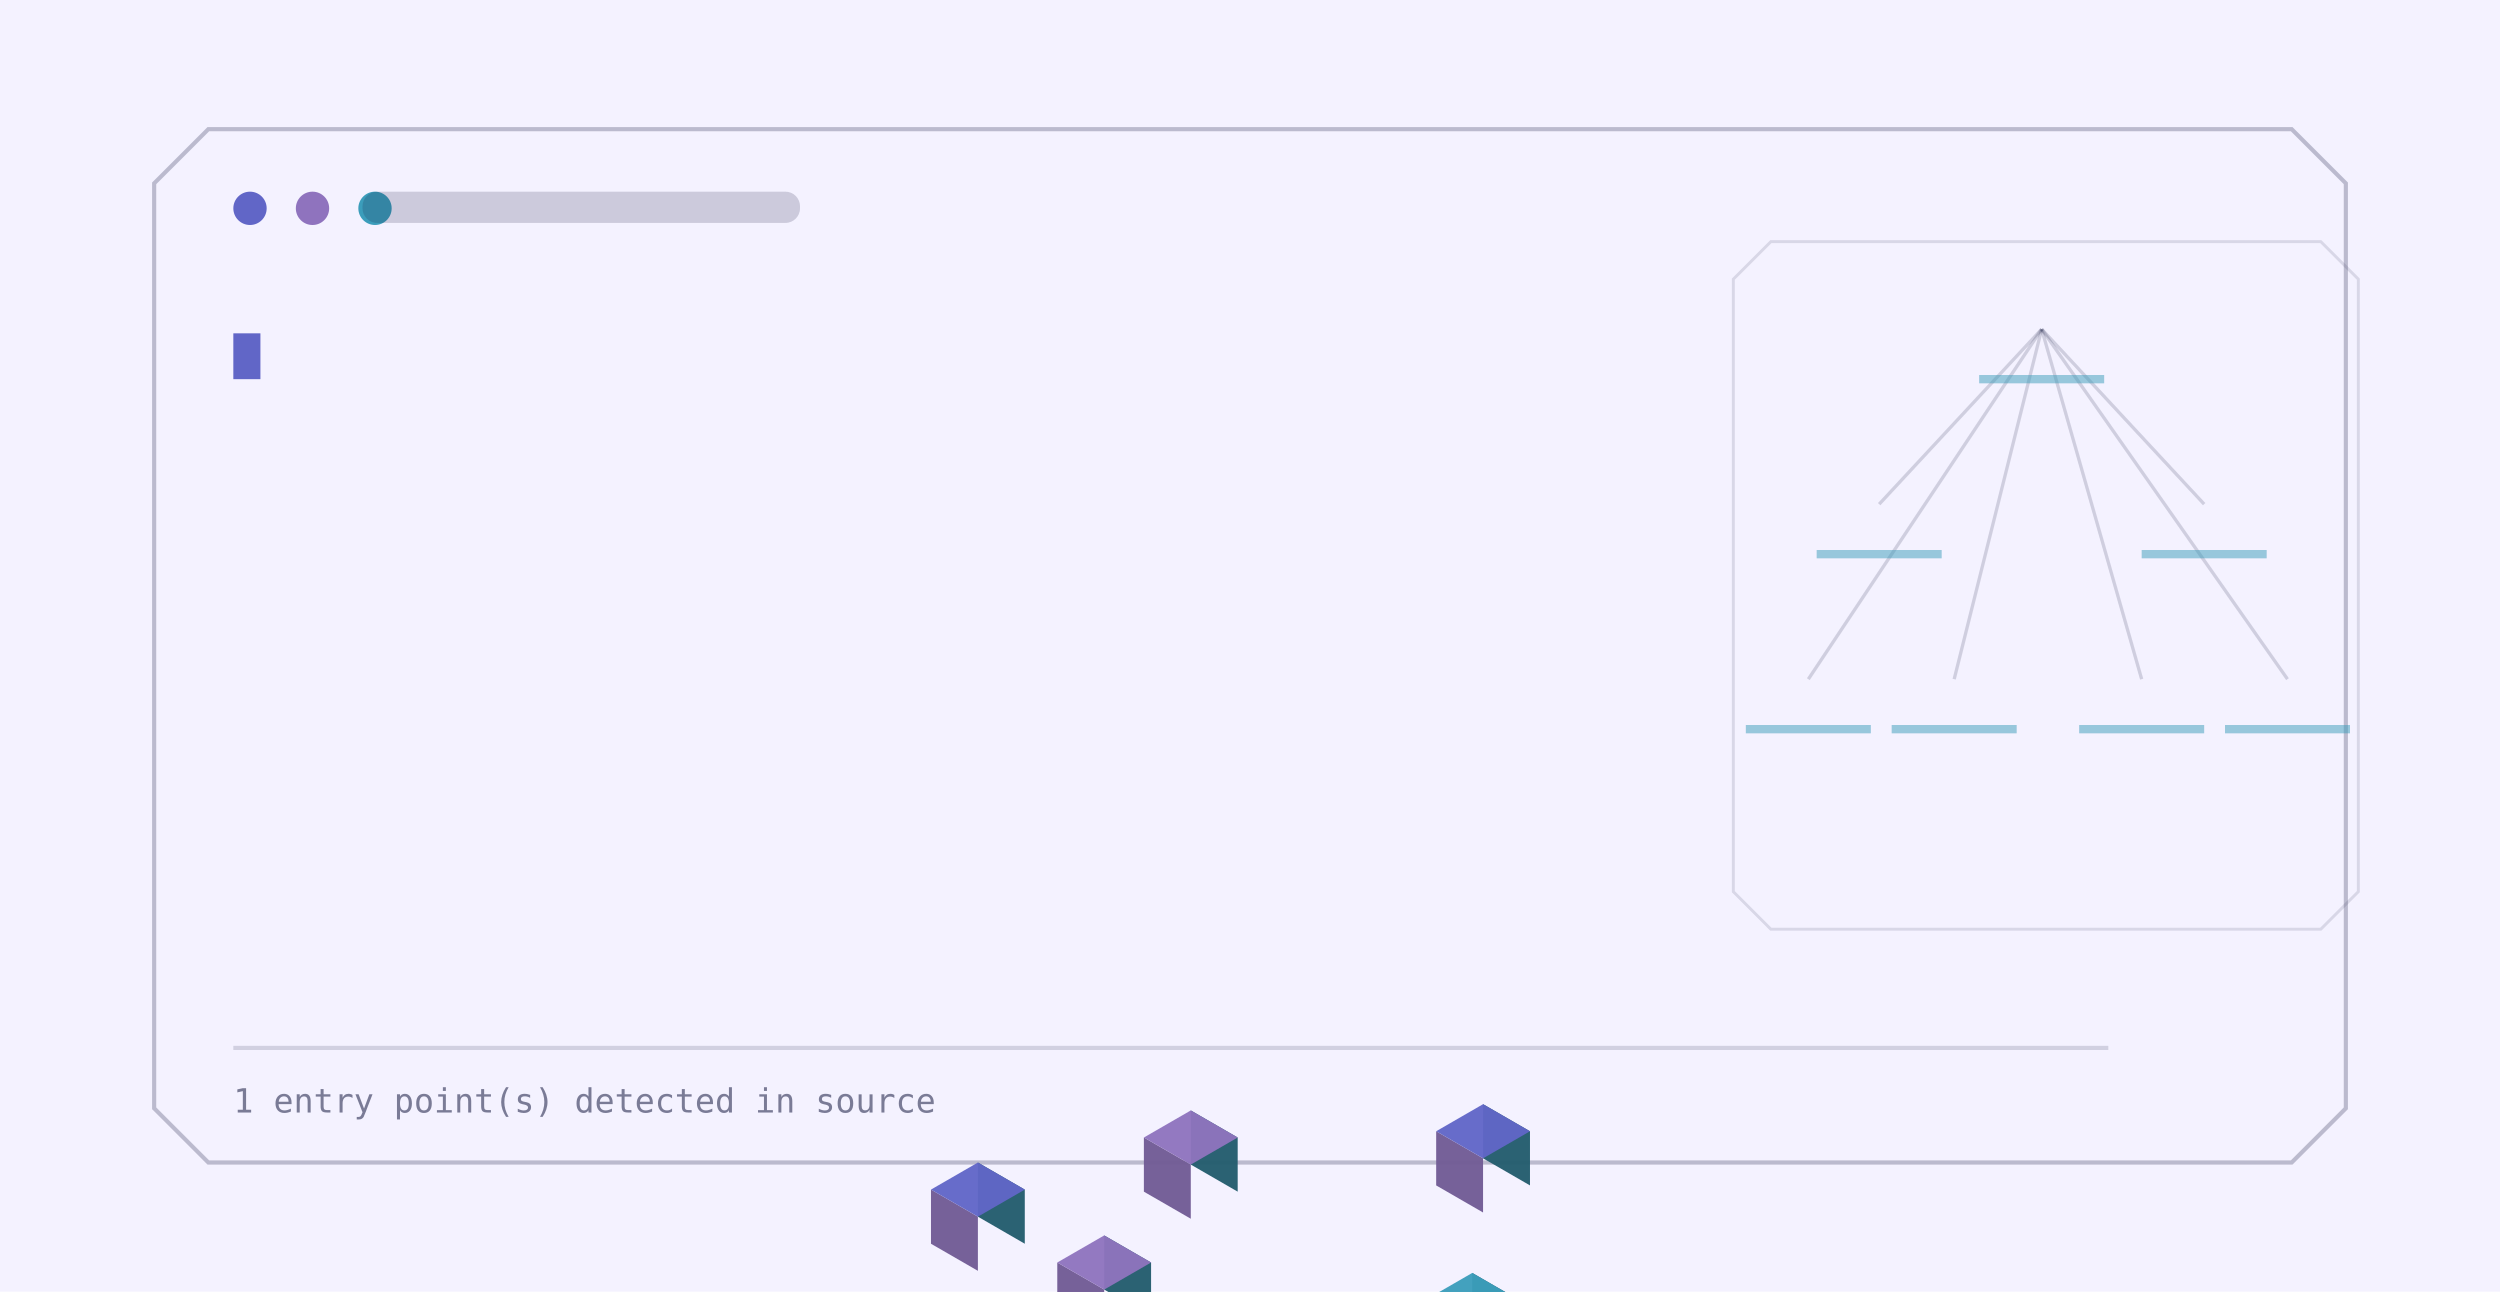
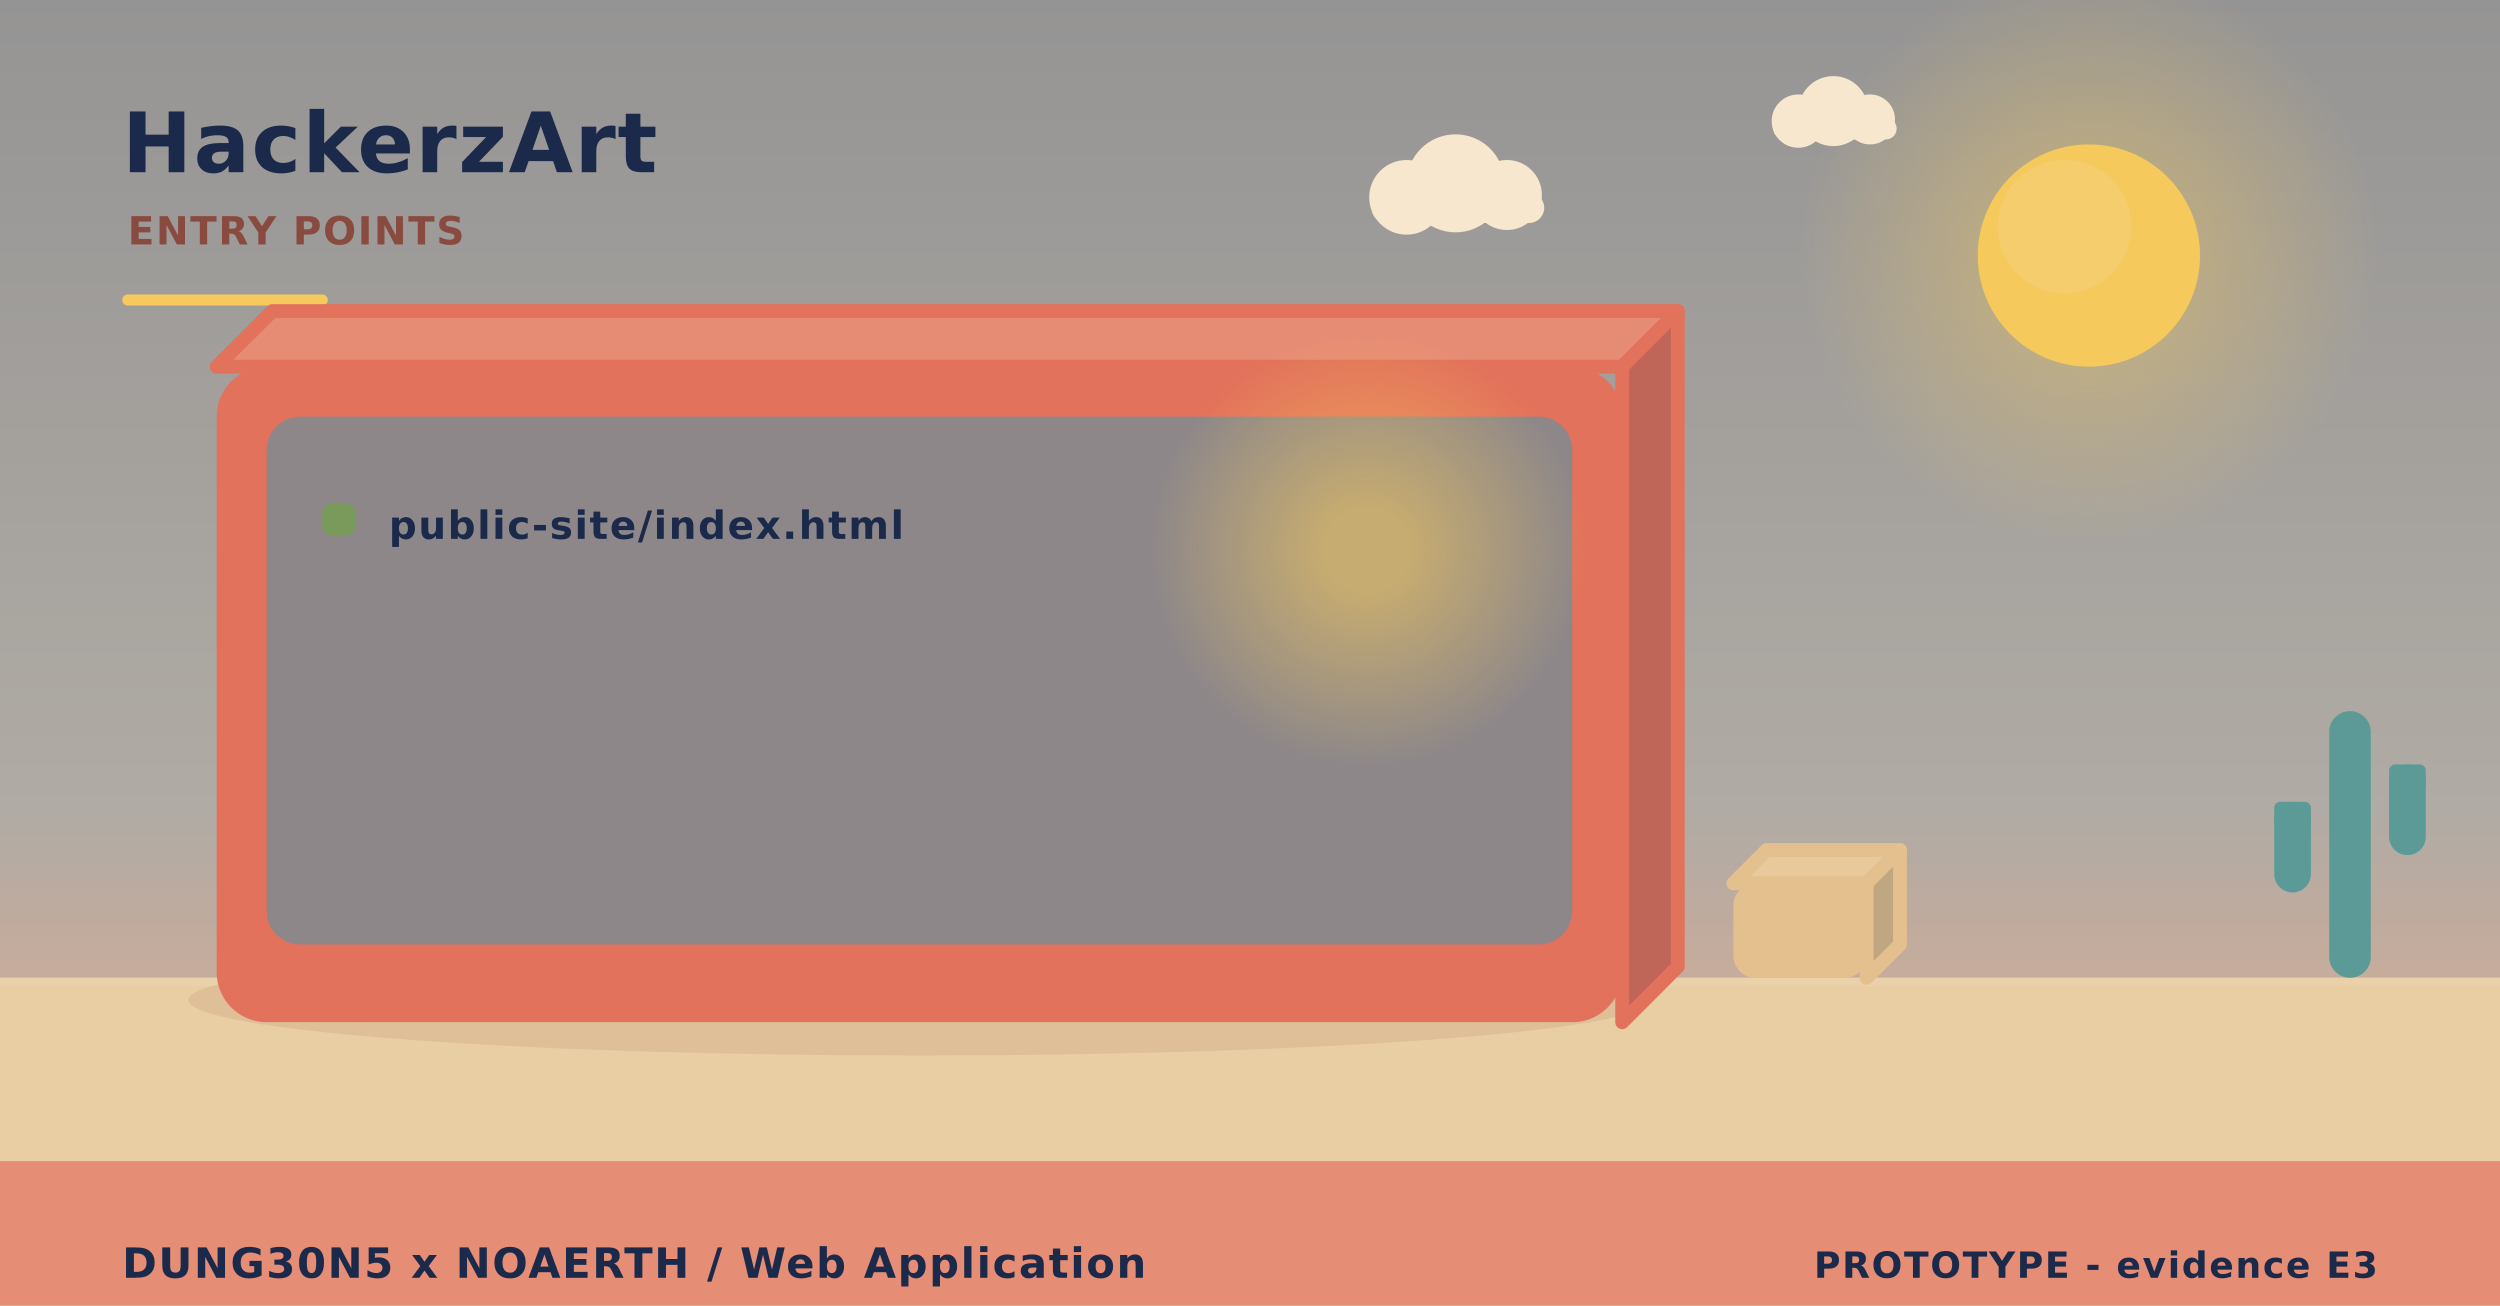
- <svg xmlns="http://www.w3.org/2000/svg" viewBox="0 0 1200 620" width="1200" height="620" role="img" aria-label="HackerzArt command surface">
-   <rect width="1200" height="620" fill="#f4f2ff" />
-   <defs>
-     <linearGradient id="gt" x1="0" y1="0" x2="1" y2="1">
-       <stop offset="0%" stop-color="#6166c7" />
-       <stop offset="100%" stop-color="#8f73be" />
-     </linearGradient>
-   </defs>
-   <path d="M100.00,62.00 H1100.00 L1126.00,88.00 V532.00 L1100.00,558.00 H100.00 L74.00,532.00 V88.00 Z" fill="none" stroke="rgba(23,26,64,0.300)" stroke-width="2.00" opacity="0.85" />
-   <circle cx="120.00" cy="100.00" r="8.00" fill="#6166c7" opacity="1.00" />
-   <circle cx="150.00" cy="100.00" r="8.00" fill="#8f73be" opacity="1.00" />
-   <circle cx="180.00" cy="100.00" r="8.00" fill="#3b9dbb" opacity="1.00" />
-   <rect x="174.00" y="92.00" width="210.00" height="15.00" rx="7.00" fill="rgba(23,26,64,0.180)" opacity="1.00" />
-   <text x="112" y="148" font-family="ui-monospace,SFMono-Regular,Menlo,monospace" font-size="21" fill="rgba(23,26,64,0.800)" opacity="0">public-site/index.html<animate attributeName="opacity" values="0;1;1;0" dur="1.5s" begin="0.0s" repeatCount="indefinite" />
-   </text>
-   <rect x="112" y="160" width="13" height="22" fill="#6166c7">
-     <animate attributeName="opacity" values="1;0;1" dur="1.05s" begin="0s" repeatCount="indefinite" />
-   </rect>
-   <path d="M850.00,116.00 H1114.00 L1132.00,134.00 V428.00 L1114.00,446.00 H850.00 L832.00,428.00 V134.00 Z" fill="none" stroke="rgba(23,26,64,0.180)" stroke-width="1.40" opacity="0.70" />
-   <line x1="980.00" y1="158.00" x2="902.00" y2="242.00" stroke="rgba(23,26,64,0.300)" stroke-width="1.60" opacity="0.55" />
-   <line x1="980.00" y1="158.00" x2="1058.00" y2="242.00" stroke="rgba(23,26,64,0.300)" stroke-width="1.60" opacity="0.55" />
-   <line x1="980.00" y1="158.00" x2="868.00" y2="326.00" stroke="rgba(23,26,64,0.300)" stroke-width="1.60" opacity="0.55" />
-   <line x1="980.00" y1="158.00" x2="938.00" y2="326.00" stroke="rgba(23,26,64,0.300)" stroke-width="1.60" opacity="0.55" />
-   <line x1="980.00" y1="158.00" x2="1028.00" y2="326.00" stroke="rgba(23,26,64,0.300)" stroke-width="1.60" opacity="0.55" />
-   <line x1="980.00" y1="158.00" x2="1098.00" y2="326.00" stroke="rgba(23,26,64,0.300)" stroke-width="1.60" opacity="0.55" />
-   <polygon points="711.87,556.00 734.39,569.00 734.39,543.00 711.87,530.00" fill="#225b6c" opacity="0.95" />
-   <polygon points="689.36,569.00 711.87,582.00 711.87,556.00 689.36,543.00" fill="#705a94" opacity="0.95" />
-   <polygon points="711.87,530.00 734.39,543.00 711.87,556.00 689.36,543.00" fill="#6166c7" opacity="0.95" />
+ <svg xmlns="http://www.w3.org/2000/svg" width="900" height="470" viewBox="0 0 900 470" role="img" aria-label="HackerzArt - how it is operated">
+   <linearGradient id="skyt" x1="0" y1="0" x2="0" y2="1">
+     <stop offset="0" stop-color="#959494" />
+     <stop offset="0.62" stop-color="#b0aba4" />
+     <stop offset="1" stop-color="#f3ad8a" />
+   </linearGradient>
+   <rect width="900" height="470" fill="url(#skyt)" />
+   <radialGradient id="sunt">
+     <stop offset="0.35" stop-color="#f5c95c" stop-opacity="0.34" />
+     <stop offset="1" stop-color="#f5c95c" stop-opacity="0" />
+   </radialGradient>
+   <circle cx="752" cy="92" r="104" fill="url(#sunt)" />
+   <circle cx="752" cy="92" r="40" fill="#f5c95c" />
+   <circle cx="743.2" cy="81.6" r="24" fill="#f5d27e" opacity="0.5" />
  <g>
-     <rect x="950.00" y="180.00" width="60.00" height="4.00" rx="0.00" fill="rgba(59,157,187,0.500)" opacity="1.00" />
-     <animate attributeName="opacity" values="0.25;1.0;0.25" dur="13.1s" begin="0.0s" repeatCount="indefinite" />
+     <circle cx="524" cy="66" r="17.64" fill="#f6e7ce" />
+     <circle cx="506.36" cy="71.04" r="13.44" fill="#f6e7ce" />
+     <circle cx="542.48" cy="70.2" r="12.6" fill="#f6e7ce" />
+     <rect x="493.76" y="69.36" width="62.16" height="10.92" rx="5.46" fill="#f6e7ce" />
+     <animateTransform attributeName="transform" type="translate" values="0 0;24 0;0 0" dur="36s" begin="0s" repeatCount="indefinite" />
  </g>
-   <polygon points="571.58,559.00 594.09,572.00 594.09,546.00 571.58,533.00" fill="#225b6c" opacity="0.95" />
-   <polygon points="549.06,572.00 571.58,585.00 571.58,559.00 549.06,546.00" fill="#705a94" opacity="0.95" />
-   <polygon points="571.58,533.00 594.09,546.00 571.58,559.00 549.06,546.00" fill="#8f73be" opacity="0.95" />
  <g>
-     <rect x="872.00" y="264.00" width="60.00" height="4.00" rx="0.00" fill="rgba(59,157,187,0.500)" opacity="1.00" />
-     <animate attributeName="opacity" values="0.25;1.0;0.25" dur="13.1s" begin="0.4s" repeatCount="indefinite" />
+     <circle cx="660" cy="40" r="12.6" fill="#f6e7ce" />
+     <circle cx="647.4" cy="43.6" r="9.6" fill="#f6e7ce" />
+     <circle cx="673.2" cy="43" r="9" fill="#f6e7ce" />
+     <rect x="638.4" y="42.4" width="44.4" height="7.8" rx="3.9" fill="#f6e7ce" />
+     <animateTransform attributeName="transform" type="translate" values="0 0;-18 0;0 0" dur="46s" begin="3s" repeatCount="indefinite" />
  </g>
-   <polygon points="706.68,637.00 729.19,650.00 729.19,624.00 706.68,611.00" fill="#225b6c" opacity="0.95" />
-   <polygon points="684.16,650.00 706.68,663.00 706.68,637.00 684.16,624.00" fill="#705a94" opacity="0.95" />
-   <polygon points="706.68,611.00 729.19,624.00 706.68,637.00 684.16,624.00" fill="#3b9dbb" opacity="0.95" />
+   <rect x="0" y="352" width="900" height="118" fill="#e9cda3" />
+   <rect x="0" y="352" width="900" height="3" fill="#ebd1a9" />
+   <text x="44" y="62" font-family="Verdana,DejaVu Sans,sans-serif" font-size="30" font-weight="700" letter-spacing="0.6" fill="#1b2a4a" text-anchor="start">HackerzArt</text>
+   <text x="46" y="88" font-family="Verdana,DejaVu Sans,sans-serif" font-size="14" font-weight="700" letter-spacing="0.6" fill="#894b3f" text-anchor="start">ENTRY POINTS</text>
+   <rect x="44" y="106" width="74" height="4" rx="2" fill="#f5c95c" />
+   <ellipse cx="331" cy="360" rx="263.2" ry="20" fill="rgba(138,90,68,0.11)" />
+   <path d="M78,132 L584,132 L604,112 L98,112 Z" fill="#e68c74" stroke="#e2725b" stroke-width="5" stroke-linejoin="round" />
+   <path d="M584,132 L604,112 L604,348 L584,368 Z" fill="#c06658" stroke="#e2725b" stroke-width="5" stroke-linejoin="round" />
+   <rect x="78" y="132" width="506" height="236" rx="18" fill="#e2725b" />
+   <rect x="96" y="150" width="470" height="190" rx="12" fill="#88888c" opacity="0.94" />
+   <radialGradient id="lamp37451">
+     <stop offset="0.2" stop-color="#f5c95c" stop-opacity="0.55" />
+     <stop offset="1" stop-color="#f5c95c" stop-opacity="0" />
+   </radialGradient>
+   <circle cx="492" cy="198" r="78" fill="url(#lamp37451)" />
+   <rect x="116" y="181" width="12" height="12" rx="4" fill="#7a9a5c" />
  <g>
-     <rect x="1028.00" y="264.00" width="60.00" height="4.00" rx="0.00" fill="rgba(59,157,187,0.500)" opacity="1.00" />
-     <animate attributeName="opacity" values="0.25;1.0;0.25" dur="13.1s" begin="0.8s" repeatCount="indefinite" />
+     <text x="140" y="194" font-family="Verdana,DejaVu Sans,sans-serif" font-size="14" font-weight="700" letter-spacing="0.6" fill="#1b2a4a" text-anchor="start">public-site/index.html</text>
+     <animateTransform attributeName="transform" type="translate" values="0 10;0 0" dur="0.7s" begin="0.4s" fill="freeze" />
  </g>
-   <polygon points="469.39,584.00 491.90,597.00 491.90,571.00 469.39,558.00" fill="#225b6c" opacity="0.95" />
-   <polygon points="446.87,597.00 469.39,610.00 469.39,584.00 446.87,571.00" fill="#705a94" opacity="0.95" />
-   <polygon points="469.39,558.00 491.90,571.00 469.39,584.00 446.87,571.00" fill="#6166c7" opacity="0.95" />
-   <g>
-     <rect x="838.00" y="348.00" width="60.00" height="4.00" rx="0.00" fill="rgba(59,157,187,0.500)" opacity="1.00" />
-     <animate attributeName="opacity" values="0.25;1.0;0.25" dur="13.1s" begin="1.2s" repeatCount="indefinite" />
-   </g>
-   <polygon points="530.01,619.00 552.52,632.00 552.52,606.00 530.01,593.00" fill="#225b6c" opacity="0.95" />
-   <polygon points="507.49,632.00 530.01,645.00 530.01,619.00 507.49,606.00" fill="#705a94" opacity="0.95" />
-   <polygon points="530.01,593.00 552.52,606.00 530.01,619.00 507.49,606.00" fill="#8f73be" opacity="0.95" />
-   <g>
-     <rect x="908.00" y="348.00" width="60.00" height="4.00" rx="0.00" fill="rgba(59,157,187,0.500)" opacity="1.00" />
-     <animate attributeName="opacity" values="0.25;1.0;0.25" dur="13.1s" begin="1.6s" repeatCount="indefinite" />
-   </g>
-   <polygon points="607.95,664.00 630.47,677.00 630.47,651.00 607.95,638.00" fill="#225b6c" opacity="0.95" />
-   <polygon points="585.43,677.00 607.95,690.00 607.95,664.00 585.43,651.00" fill="#705a94" opacity="0.95" />
-   <polygon points="607.95,638.00 630.47,651.00 607.95,664.00 585.43,651.00" fill="#3b9dbb" opacity="0.95" />
-   <g>
-     <rect x="998.00" y="348.00" width="60.00" height="4.00" rx="0.00" fill="rgba(59,157,187,0.500)" opacity="1.00" />
-     <animate attributeName="opacity" values="0.25;1.0;0.25" dur="13.1s" begin="2.0s" repeatCount="indefinite" />
-   </g>
-   <polygon points="668.57,699.00 691.09,712.00 691.09,686.00 668.57,673.00" fill="#225b6c" opacity="0.95" />
-   <polygon points="646.05,712.00 668.57,725.00 668.57,699.00 646.05,686.00" fill="#705a94" opacity="0.95" />
-   <polygon points="668.57,673.00 691.09,686.00 668.57,699.00 646.05,686.00" fill="#6166c7" opacity="0.95" />
-   <g>
-     <rect x="1068.00" y="348.00" width="60.00" height="4.00" rx="0.00" fill="rgba(59,157,187,0.500)" opacity="1.00" />
-     <animate attributeName="opacity" values="0.25;1.0;0.25" dur="13.1s" begin="2.4s" repeatCount="indefinite" />
-   </g>
-   <rect x="112.00" y="502.00" width="900.00" height="2.00" rx="0.00" fill="rgba(23,26,64,0.160)" opacity="1.00" />
-   <text x="112" y="534" font-family="ui-monospace,Menlo,monospace" font-size="16" fill="rgba(23,26,64,0.550)">1 entry point(s) detected in source</text>
+   <path d="M624,318 L672,318 L684,306 L636,306 Z" fill="#e7c99b" stroke="#e3c08d" stroke-width="5" stroke-linejoin="round" />
+   <path d="M672,318 L684,306 L684,340 L672,352 Z" fill="#c1a682" stroke="#e3c08d" stroke-width="5" stroke-linejoin="round" />
+   <rect x="624" y="318" width="48" height="34" rx="8" fill="#e3c08d" />
+   <rect x="838.52" y="256" width="14.96" height="96" rx="7.48" fill="#5b9a97" />
+   <rect x="818.72" y="288.64" width="13.2" height="32.64" rx="6.6" fill="#5b9a97" />
+   <rect x="818.72" y="288.64" width="13.2" height="9.6" rx="2.2" fill="#5b9a97" />
+   <rect x="860.08" y="275.2" width="13.2" height="32.64" rx="6.6" fill="#5b9a97" />
+   <rect x="860.08" y="275.2" width="13.2" height="9.6" rx="2.2" fill="#5b9a97" />
+   <rect x="0" y="418" width="900" height="52" rx="0" fill="#e68972" opacity="0.94" />
+   <text x="44" y="460" font-family="Verdana,DejaVu Sans,sans-serif" font-size="15" font-weight="700" letter-spacing="0.6" fill="#1b2a4a" text-anchor="start">DUNG30N5 x NOAERTH  /  Web Application</text>
+   <text x="856" y="460" font-family="Verdana,DejaVu Sans,sans-serif" font-size="13" font-weight="700" letter-spacing="0.6" fill="#1b2a4a" text-anchor="end">PROTOTYPE  -  evidence E3</text>
</svg>
